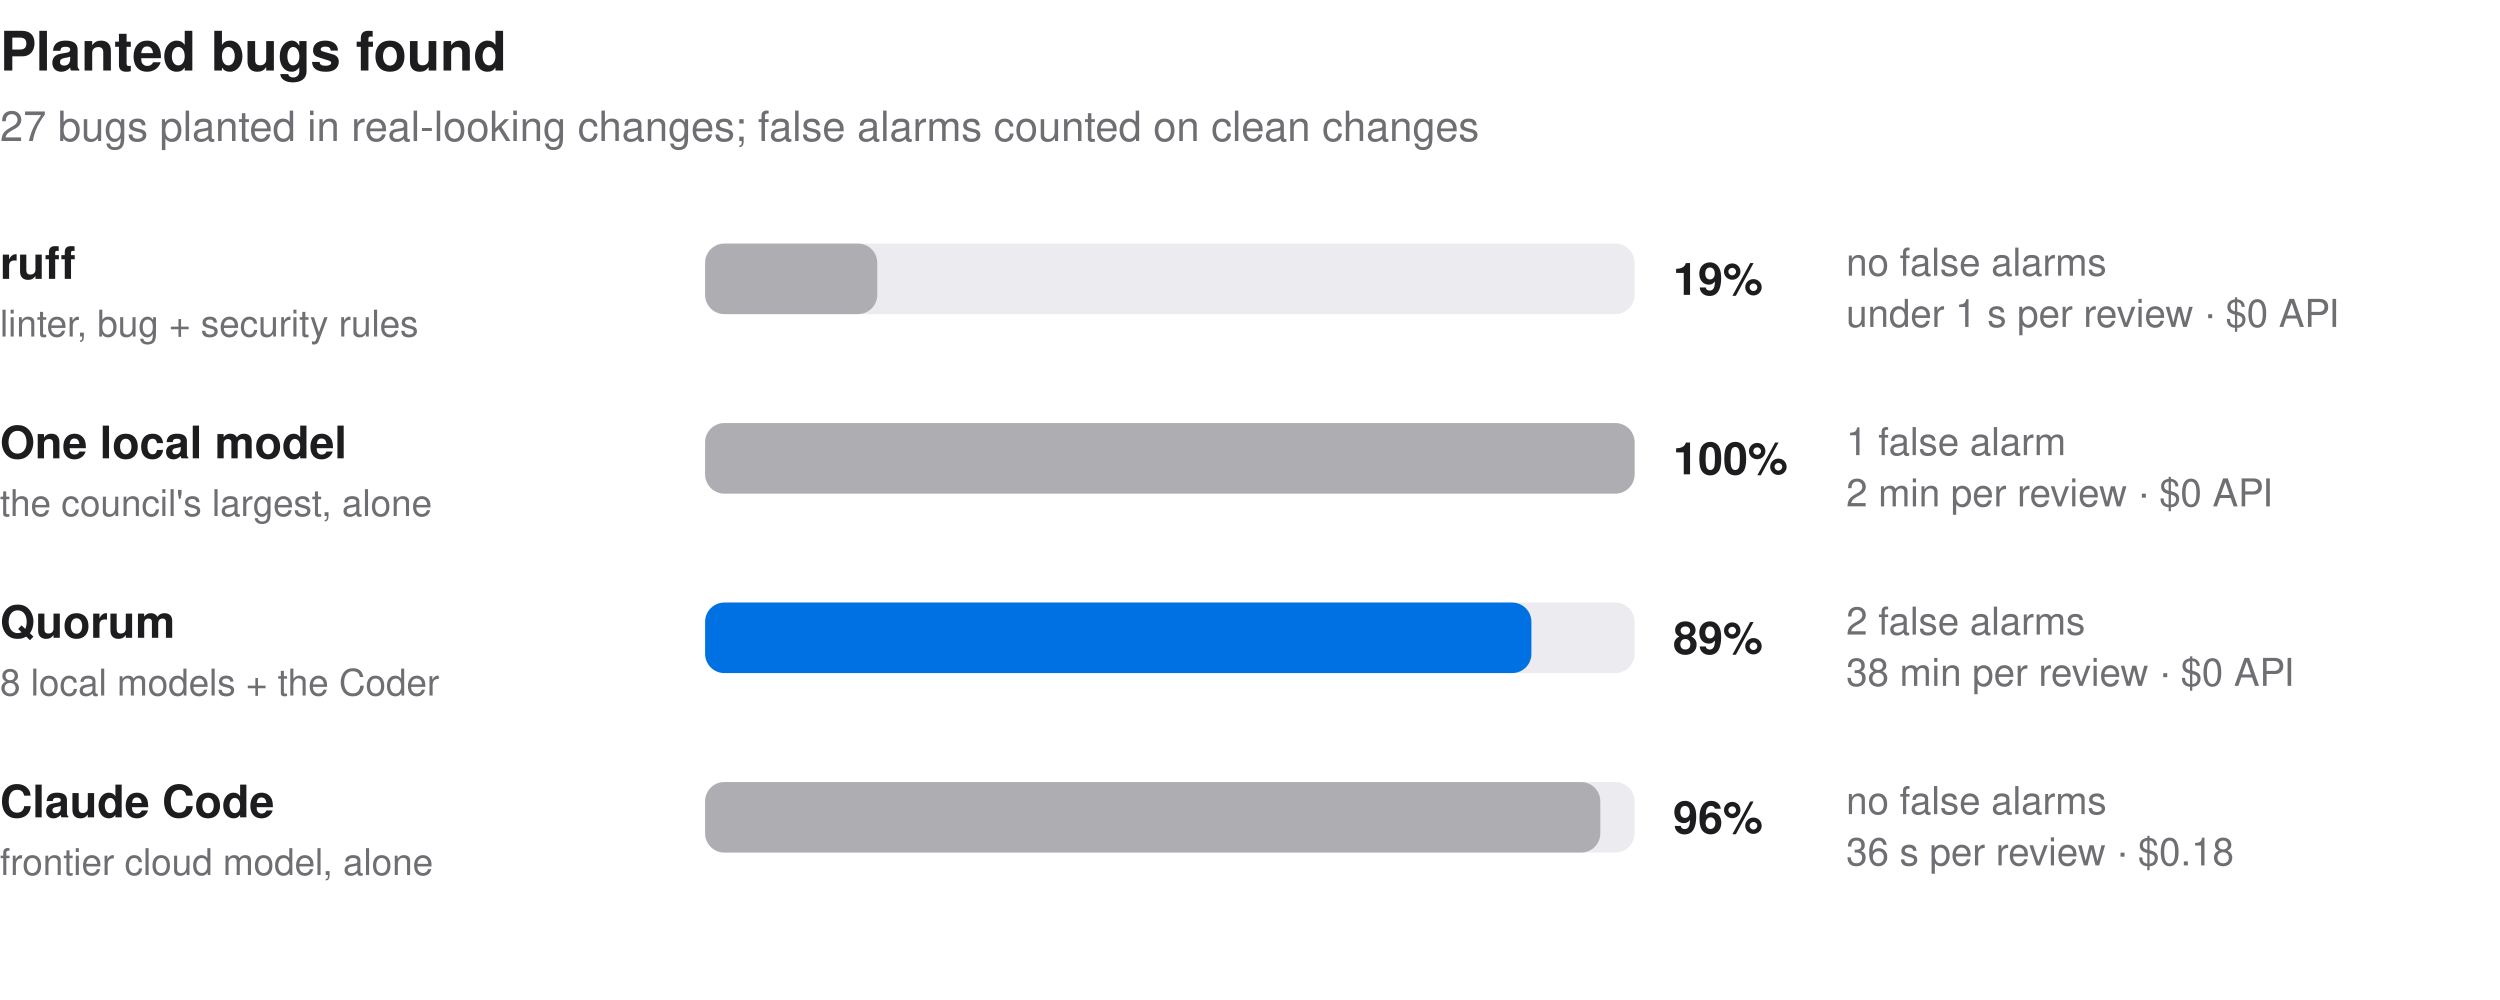
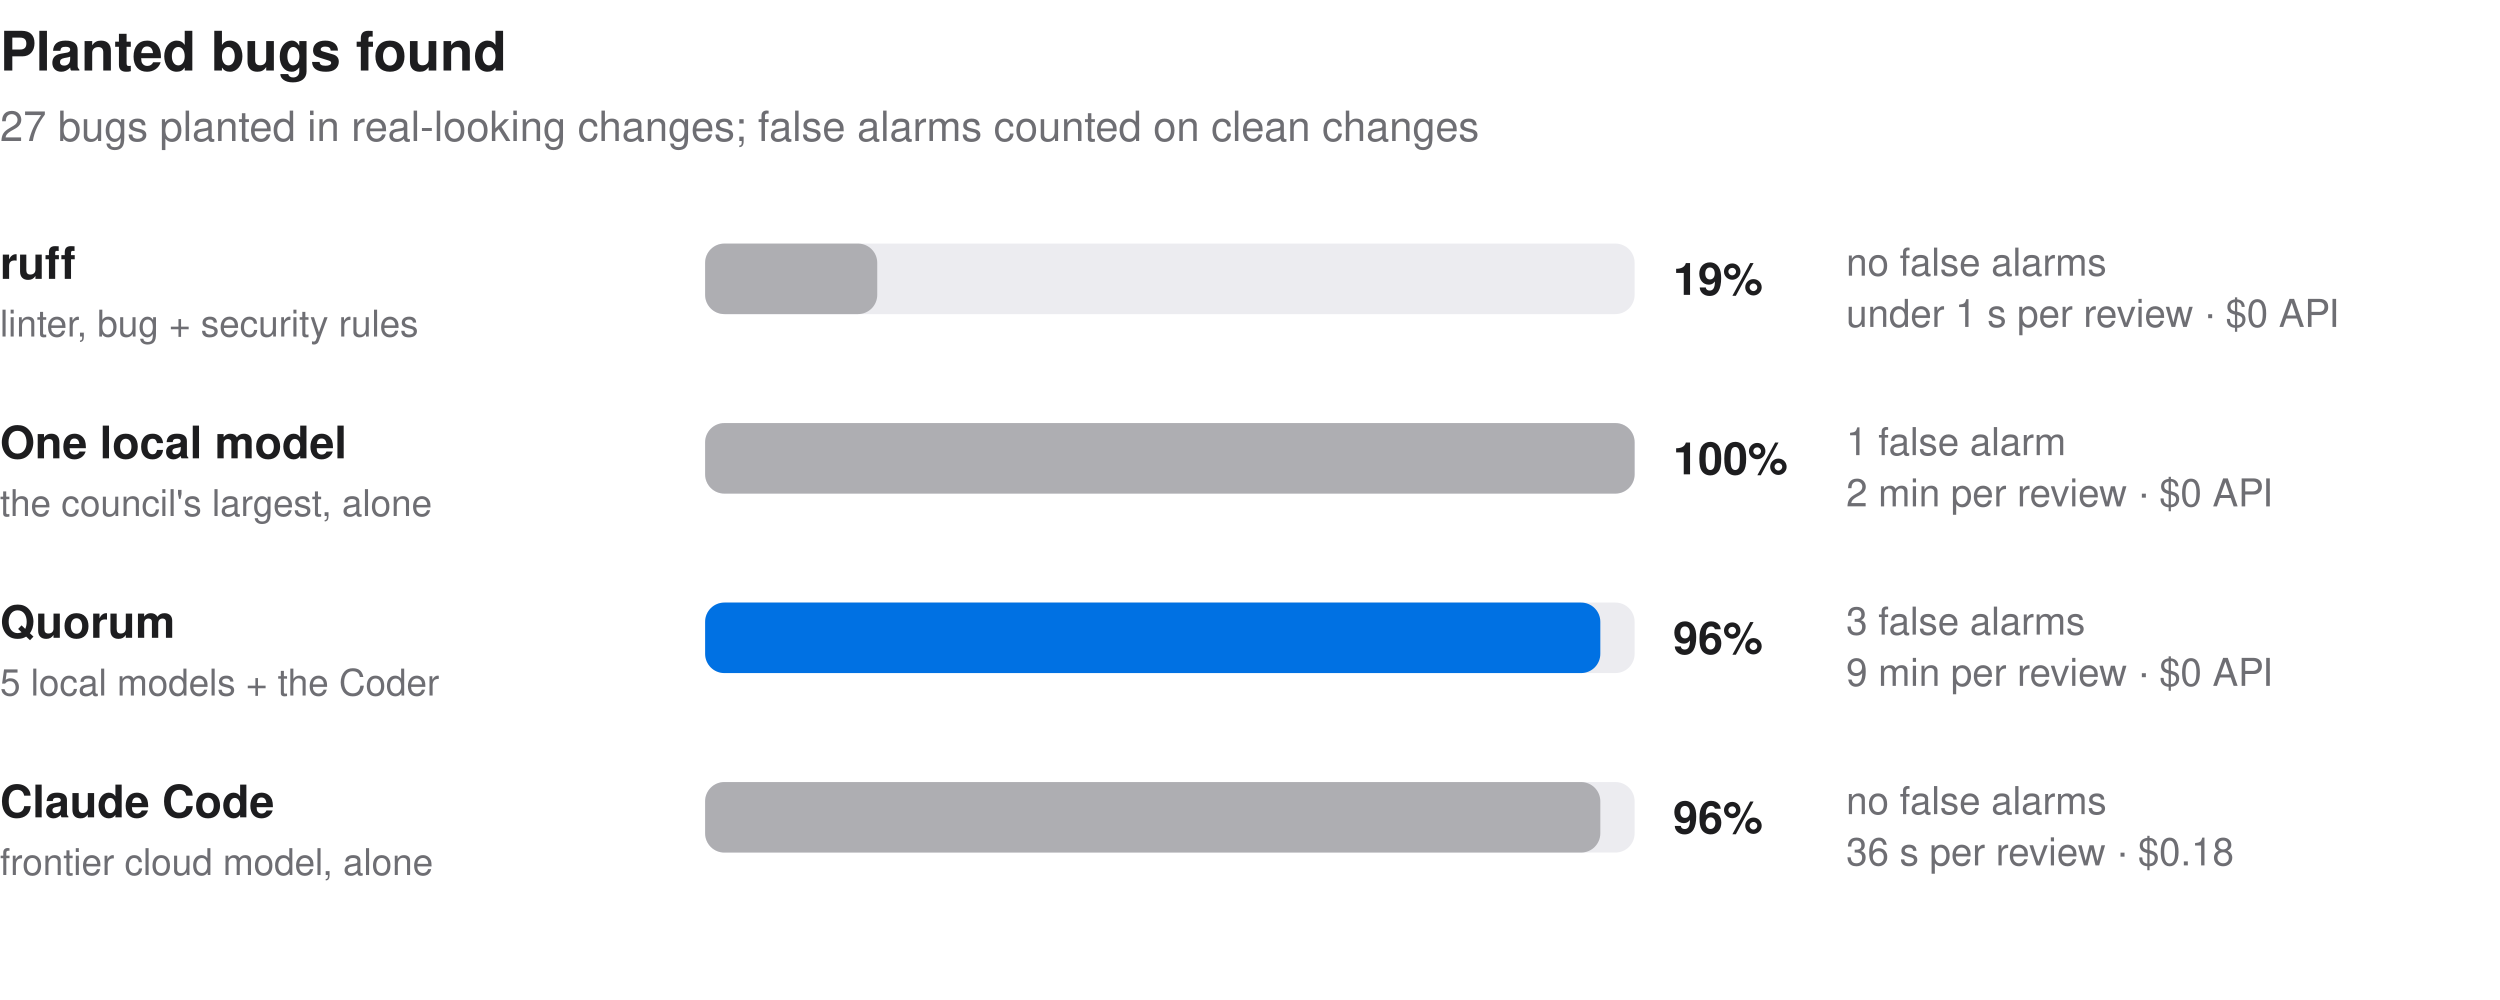
<svg xmlns="http://www.w3.org/2000/svg" viewBox="0 0 780 312" width="780" height="312" font-family="-apple-system, BlinkMacSystemFont, 'Segoe UI', Helvetica, Arial, sans-serif">
  <text x="0" y="22" font-size="17" font-weight="600" fill="#1d1d1f">Planted bugs found</text>
  <text x="0" y="44" font-size="13" fill="#6e6e73">27 bugs planted in real-looking changes; false alarms counted on clean changes</text>
  <text x="0" y="87" font-size="14" font-weight="600" fill="#1d1d1f">ruff</text>
  <text x="0" y="105" font-size="11.5" fill="#6e6e73">linter, bug + security rules</text>
  <rect x="220" y="76" width="290" height="22" rx="6" fill="#ececf0" />
  <rect x="220" y="76" width="53.7" height="22" rx="6" fill="#aeaeb2" />
  <text x="522" y="92" font-size="14" font-weight="600" fill="#1d1d1f">19%</text>
  <text x="576" y="86" font-size="12" fill="#6e6e73">no false alarms</text>
  <text x="576" y="102" font-size="12" fill="#6e6e73">under 1 s per review · $0 API</text>
  <text x="0" y="143" font-size="14" font-weight="600" fill="#1d1d1f">One local model</text>
  <text x="0" y="161" font-size="11.5" fill="#6e6e73">the council's largest, alone</text>
  <rect x="220" y="132" width="290" height="22" rx="6" fill="#ececf0" />
  <rect x="220" y="132" width="290.0" height="22" rx="6" fill="#aeaeb2" />
  <text x="522" y="148" font-size="14" font-weight="600" fill="#1d1d1f">100%</text>
  <text x="576" y="142" font-size="12" fill="#6e6e73">1 false alarm</text>
  <text x="576" y="158" font-size="12" fill="#6e6e73">2 min per review · $0 API</text>
  <text x="0" y="199" font-size="14" font-weight="700" fill="#1d1d1f">Quorum</text>
-   <text x="0" y="217" font-size="11.5" fill="#6e6e73">8 local models + the Coder</text>
+   <text x="0" y="217" font-size="11.5" fill="#6e6e73">5 local models + the Coder</text>
  <rect x="220" y="188" width="290" height="22" rx="6" fill="#ececf0" />
-   <rect x="220" y="188" width="257.8" height="22" rx="6" fill="#0071e3" />
-   <text x="522" y="204" font-size="14" font-weight="700" fill="#1d1d1f">89%</text>
-   <text x="576" y="198" font-size="12" fill="#6e6e73">2 false alarms</text>
-   <text x="576" y="214" font-size="12" fill="#6e6e73">38 min per review · $0 API</text>
+   <rect x="220" y="188" width="279.3" height="22" rx="6" fill="#0071e3" />
+   <text x="522" y="204" font-size="14" font-weight="700" fill="#1d1d1f">96%</text>
+   <text x="576" y="198" font-size="12" fill="#6e6e73">3 false alarms</text>
+   <text x="576" y="214" font-size="12" fill="#6e6e73">9 min per review · $0 API</text>
  <text x="0" y="255" font-size="14" font-weight="600" fill="#1d1d1f">Claude Code</text>
  <text x="0" y="273" font-size="11.5" fill="#6e6e73">frontier cloud model, alone</text>
  <rect x="220" y="244" width="290" height="22" rx="6" fill="#ececf0" />
  <rect x="220" y="244" width="279.3" height="22" rx="6" fill="#aeaeb2" />
  <text x="522" y="260" font-size="14" font-weight="600" fill="#1d1d1f">96%</text>
  <text x="576" y="254" font-size="12" fill="#6e6e73">no false alarms</text>
  <text x="576" y="270" font-size="12" fill="#6e6e73">36 s per review · $0.18</text>
</svg>
